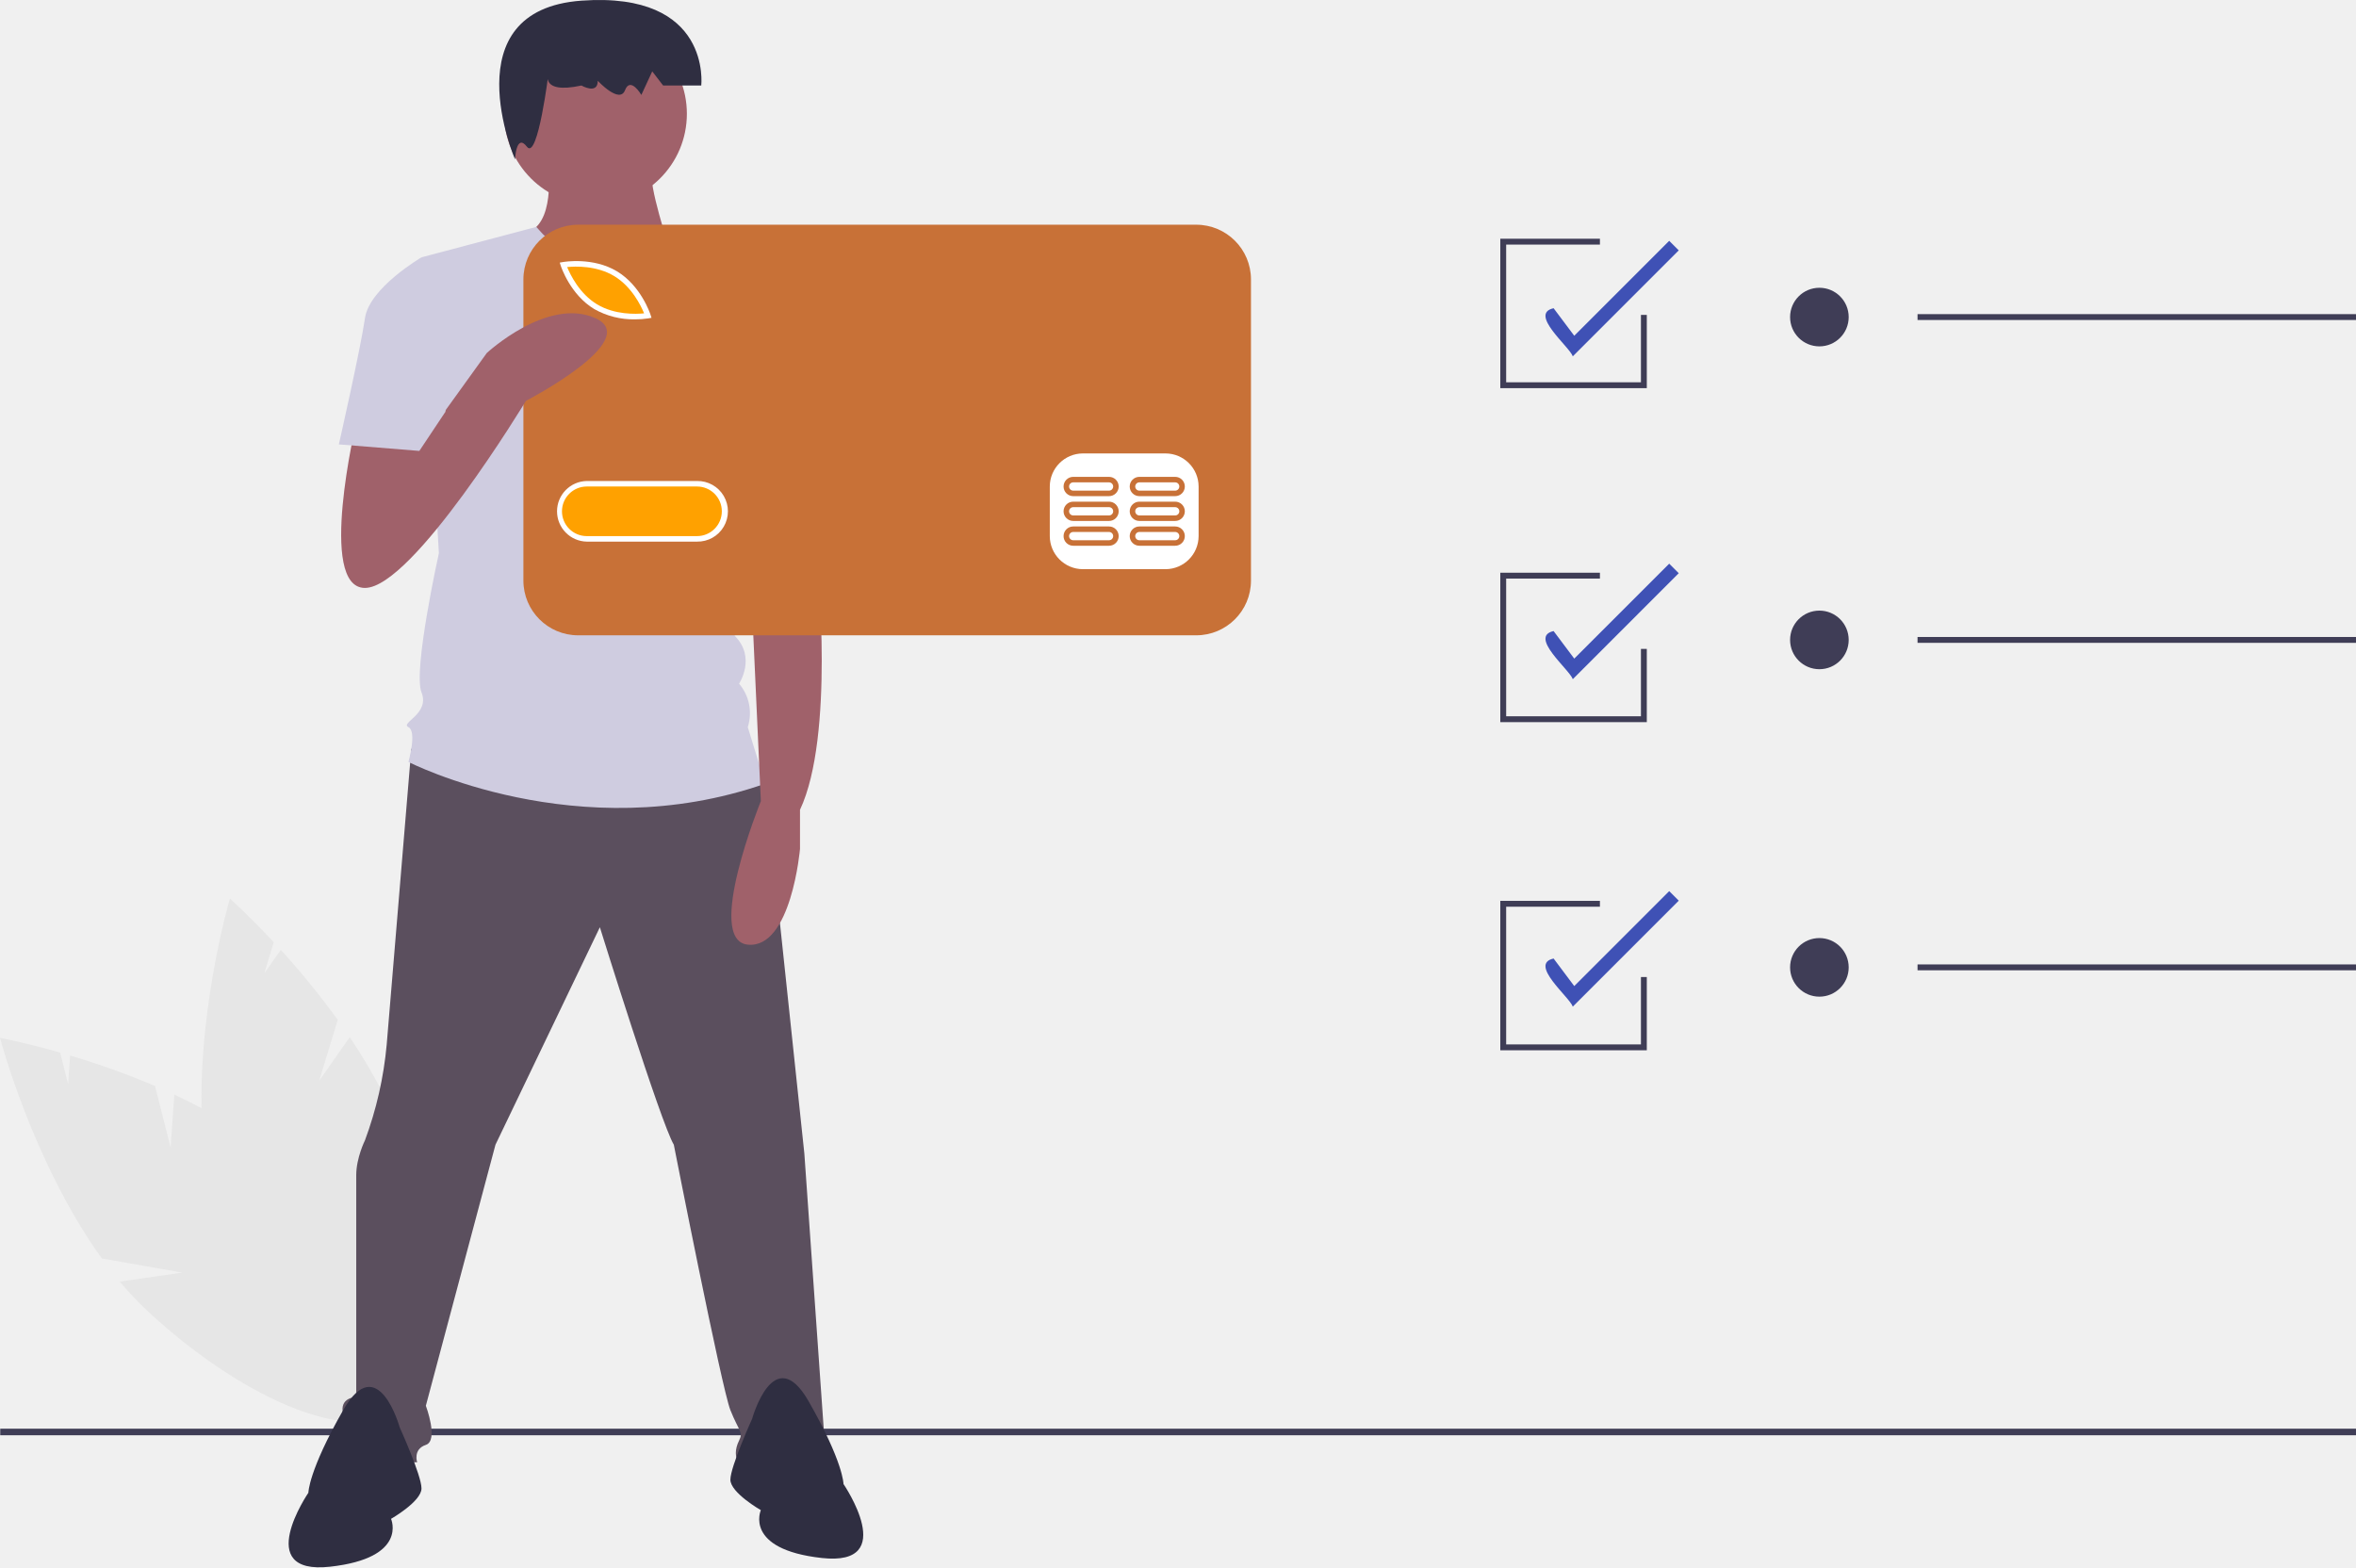
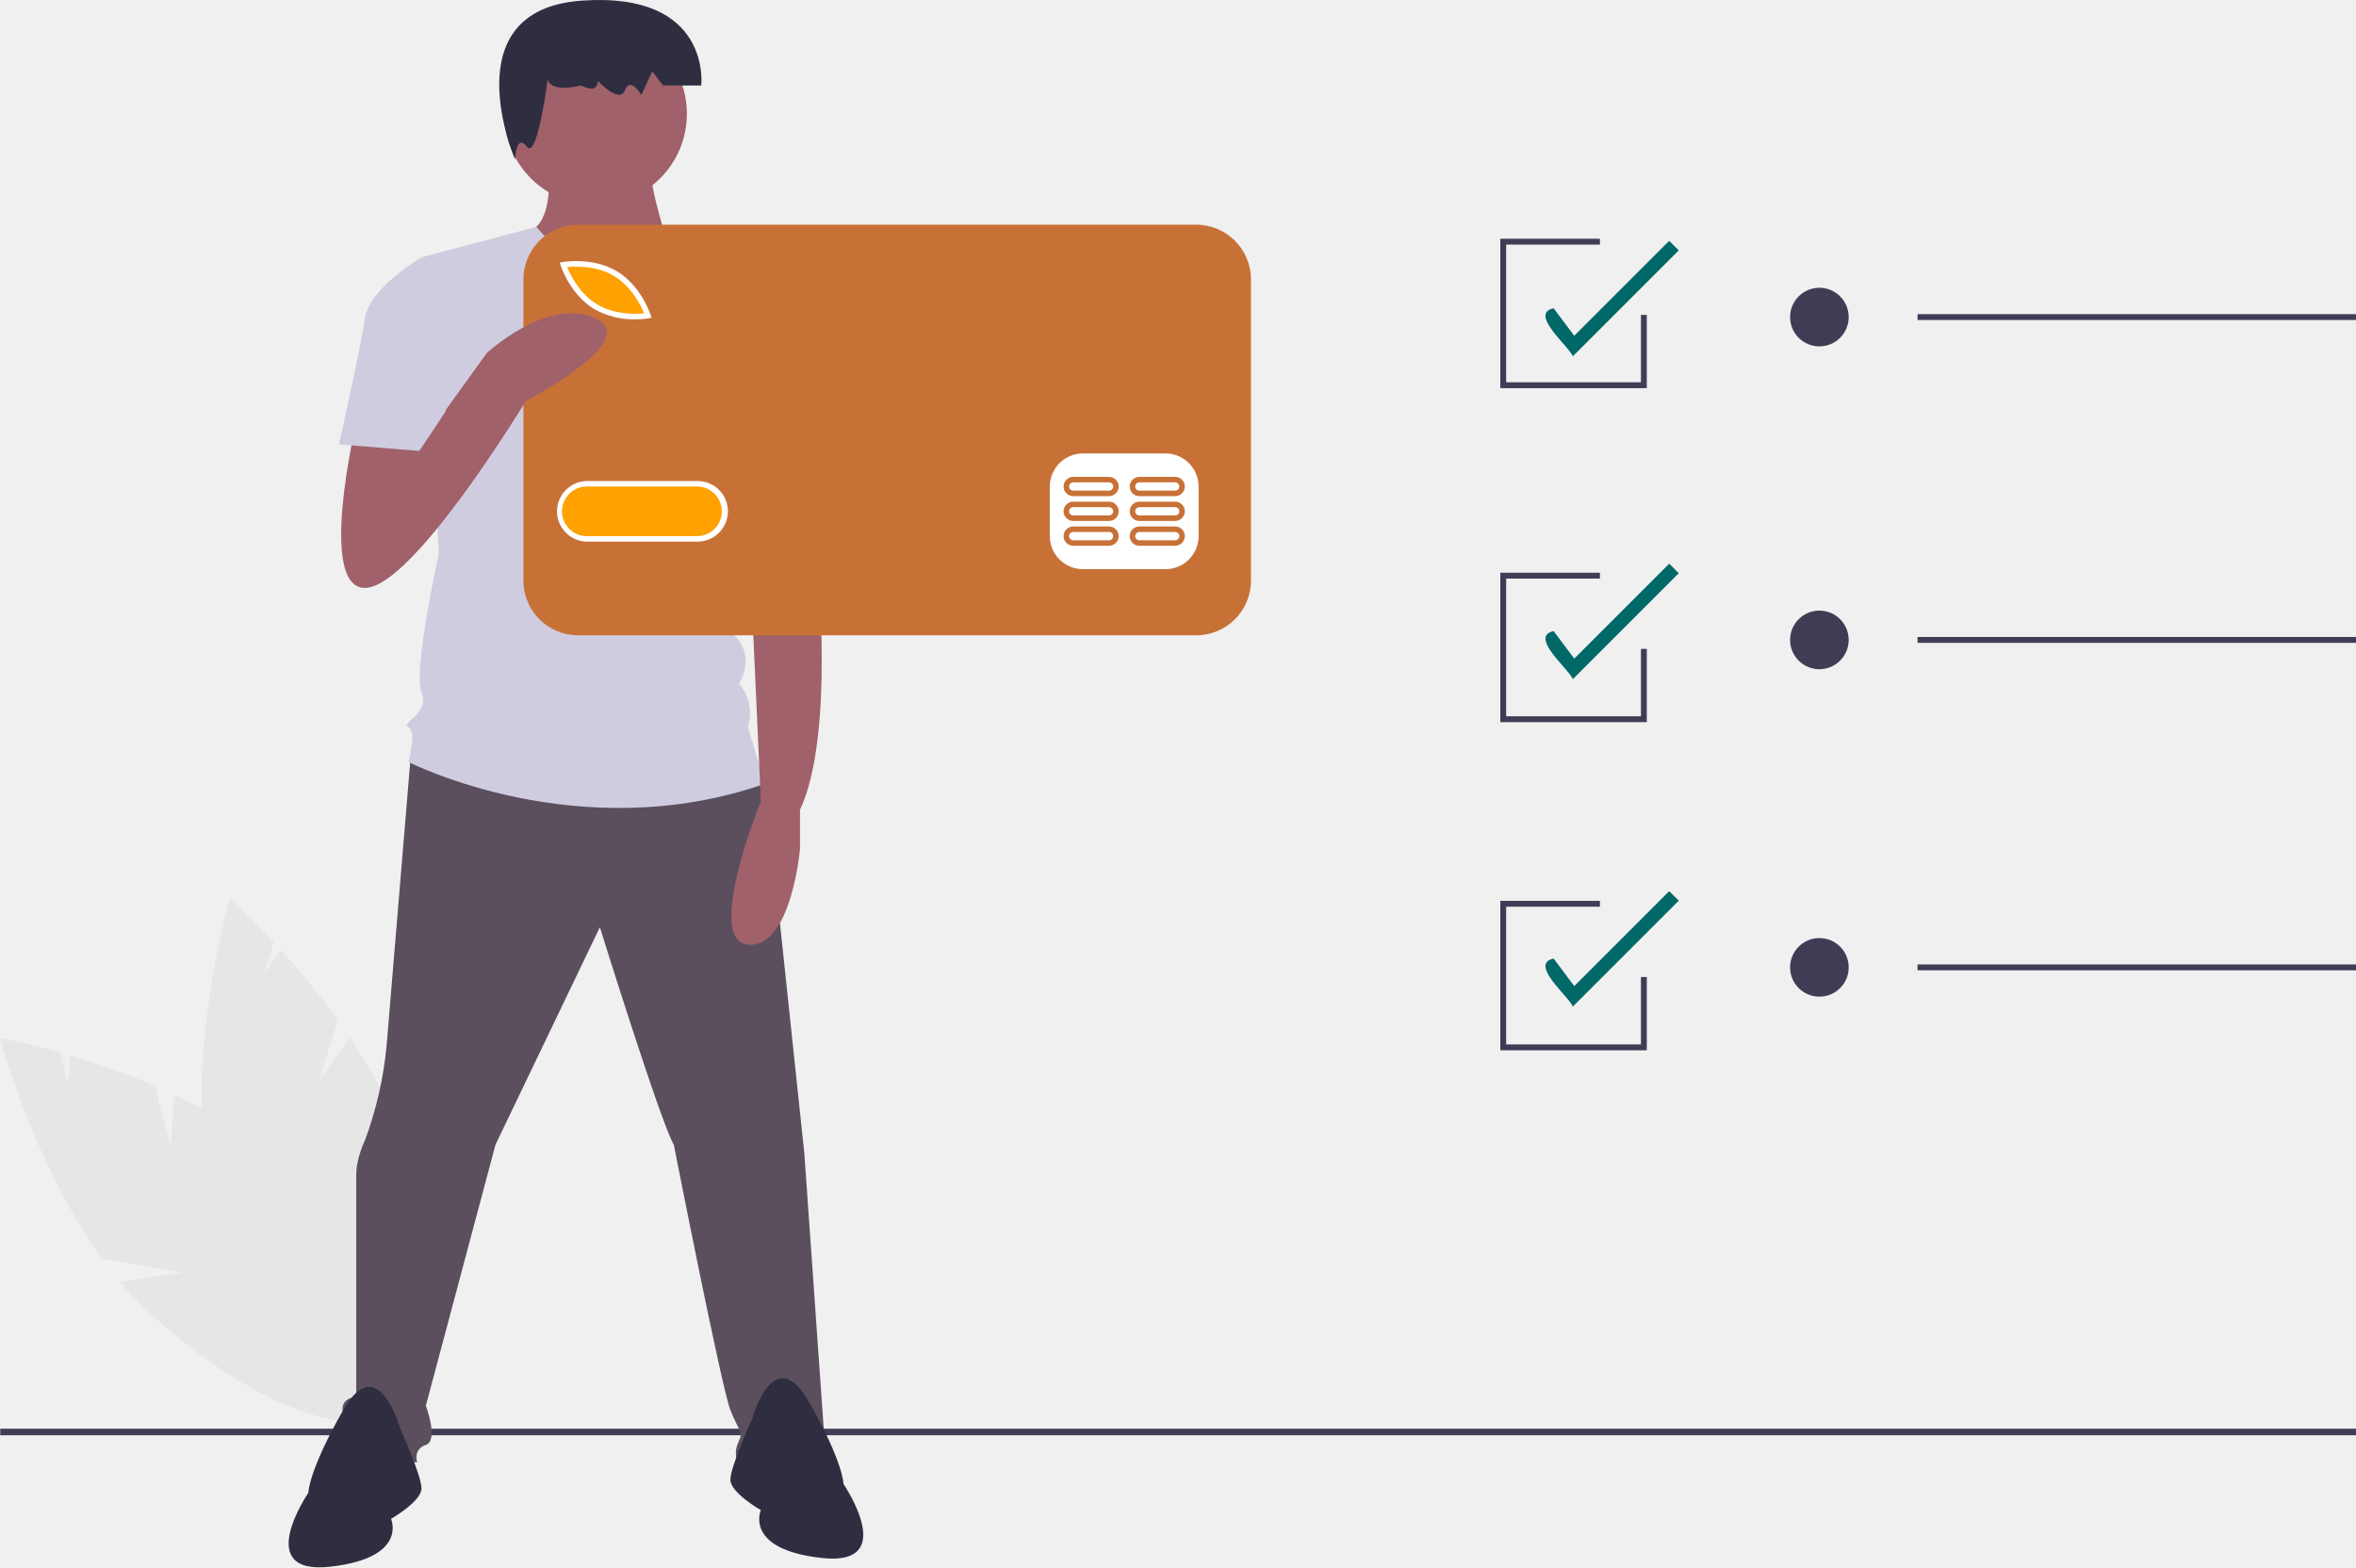
<svg xmlns="http://www.w3.org/2000/svg" width="212.747mm" height="141.544mm" viewBox="0 0 212.747 141.544" version="1.1" id="svg8">
  <defs id="defs2" />
  <g id="layer1" transform="translate(-4.222793,-57.65057)">
    <g id="g1010">
      <path id="path817" d="m 19.631,161.288 -1.411,-5.565 a 72.267,72.267 0 0 0 -7.667,-2.751 l -0.178,2.586 -0.722,-2.849 c -3.231,-0.923 -5.429,-1.329 -5.429,-1.329 0,0 2.969,11.291 9.197,19.923 l 7.256,1.275 -5.637,0.813 a 29.237,29.237 0 0 0 2.522,2.672 c 9.059,8.409 19.15,12.267 22.538,8.617 3.388,-3.65 -1.21,-13.425 -10.269,-21.834 -2.808,-2.607 -6.337,-4.699 -9.868,-6.345 z" style="fill:#e6e6e6;stroke-width:0.265" />
      <path id="path819" d="m 33.051,155.244 1.669,-5.494 a 72.267,72.267 0 0 0 -5.142,-6.318 l -1.489,2.122 0.854,-2.813 c -2.289,-2.46 -3.961,-3.944 -3.961,-3.944 0,0 -3.294,11.2 -2.425,21.808 l 5.553,4.842 -5.246,-2.218 a 29.238,29.238 0 0 0 0.777,3.591 c 3.409,11.881 10.052,20.4 14.839,19.026 4.787,-1.373 5.904,-12.118 2.495,-23.999 -1.057,-3.683 -2.996,-7.298 -5.168,-10.533 z" style="fill:#e6e6e6;stroke-width:0.265" />
      <rect id="rect821" height="0.593" width="212.725" y="186.675" x="4.244" style="fill:#3f3d56;stroke-width:0.252" />
      <path id="path823" d="m 41.364,125.281 c 0,0 -1.83,22 -2.223,26.714 a 33.525,33.525 0 0 1 -1.964,8.643 c 0,0 -0.786,1.571 -0.786,3.143 v 20.035 c 0,0 -1.571,0 -1.179,1.571 0.393,1.571 0.786,4.321 0.786,4.321 h 5.893 c 0,0 -0.393,-1.179 0.786,-1.571 1.179,-0.393 0,-3.536 0,-3.536 l 6.286,-23.571 9.428,-19.642 c 0,0 5.5,17.678 6.678,19.642 0,0 4.321,21.999 5.107,23.964 0.786,1.964 1.179,1.964 0.786,2.75 -0.393,0.786 -0.393,1.571 0,1.964 0.393,0.393 7.857,0 7.857,0 l -1.964,-27.892 -3.536,-33.392 -18.071,-5.5 z" style="fill:#5b4f5e;fill-opacity:1;stroke-width:0.265" />
      <path id="path825" d="m 40.32,186.566 c 0,0 -1.964,-7.071 -5.107,-1.571 -3.143,5.5 -3.143,7.464 -3.143,7.464 0,0 -5.107,7.464 1.964,6.678 7.071,-0.786 5.5,-4.321 5.5,-4.321 0,0 2.75,-1.571 2.75,-2.75 0,-1.179 -1.964,-5.5 -1.964,-5.5 z" style="fill:#2f2e41;stroke-width:0.265" />
      <path id="path827" d="m 72.141,185.78 c 0,0 1.964,-7.071 5.107,-1.571 3.143,5.5 3.143,7.464 3.143,7.464 0,0 5.107,7.464 -1.964,6.678 -7.071,-0.786 -5.5,-4.321 -5.5,-4.321 0,0 -2.75,-1.571 -2.75,-2.75 0,-1.179 1.964,-5.5 1.964,-5.5 z" style="fill:#2f2e41;stroke-width:0.265" />
      <path id="path829" d="m 53.677,72.248 c 0,0 0.786,5.107 -1.571,6.286 -2.357,1.179 5.107,5.5 7.071,5.5 1.964,0 5.5,-3.928 5.5,-3.928 0,0 -1.964,-5.893 -1.571,-7.071 z" style="fill:#a0616a;stroke-width:0.265" />
      <circle id="circle831" r="8.25" cy="67.926" cx="57.998" style="fill:#a0616a;stroke-width:0.265" />
      <path id="path833" d="M 74.105,84.819 64.284,78.869 c 0,0 -5.588,6.343 -11.633,-0.728 l -10.367,2.75 1.571,26.713 c 0,0 -2.357,10.607 -1.571,12.571 0.786,1.964 -1.964,2.75 -1.179,3.143 0.786,0.393 0,3.143 0,3.143 0,0 15.321,7.857 32.213,1.964 l -1.571,-5.107 a 4.122,4.122 0 0 0 -0.786,-3.928 c 0,0 1.571,-2.357 -0.393,-4.321 0,0 0.786,-3.536 -1.179,-5.107 l -0.393,-5.5 1.179,-2.75 z" style="fill:#cfcce0;stroke-width:0.265" />
      <path id="path835" d="m 53.776,64.096 c 0,0 -0.984,2.128 2.951,1.277 0,0 1.475,0.851 1.475,-0.426 0,0 1.967,2.128 2.459,0.851 0.492,-1.277 1.475,0.426 1.475,0.426 l 0.984,-2.128 0.984,1.277 h 3.442 c 0,0 0.984,-8.514 -10.819,-7.663 -11.802,0.851 -5.996,14.341 -5.996,14.341 0,0 0.095,-2.421 1.079,-1.144 0.984,1.277 1.967,-6.811 1.967,-6.811 z" style="fill:#2f2e41;stroke-width:0.265" />
      <path id="path837" d="m 77.641,100.533 0.393,8.25 c 0,0 1.571,15.321 -1.571,21.999 v 3.536 c 0,0 -0.786,9.035 -4.714,8.643 -3.928,-0.393 1.179,-12.964 1.179,-12.964 L 72.141,112.711 71.355,102.89 Z" style="fill:#a0616a;stroke-width:0.265" />
      <path id="path839" d="m 69.784,85.212 3.919,-0.637 a 19.133,19.133 0 0 1 5.509,10.065 c 1.179,6.286 1.571,7.464 1.571,7.464 l -9.428,2.357 -5.107,-9.821 z" style="fill:#cfcce0;stroke-width:0.265" />
      <rect id="rect841" height="30.796" width="61.995" y="80.728" x="52.911" style="fill:#ffffff;stroke-width:0.265" />
      <path id="path843" d="m 59.68,82.58 c -1.593,-0.958 -3.513,-0.885 -4.243,-0.811 0.278,0.679 1.112,2.41 2.705,3.368 1.597,0.96 3.514,0.885 4.243,0.812 -0.278,-0.679 -1.112,-2.411 -2.705,-3.369 z" style="fill:#ffa100;fill-opacity:1;stroke-width:0.265" />
      <path id="path845" d="m 67.164,101.586 h -9.955 a 2.24,2.24 0 1 0 0,4.48 h 9.955 a 2.24,2.24 0 1 0 0,-4.48 z" style="fill:#ffa100;fill-opacity:1;stroke-width:0.265" />
      <path id="path847" d="M 112.242,77.944 H 56.43 a 4.944,4.944 0 0 0 -4.944,4.944 v 27.193 a 4.944,4.944 0 0 0 4.944,4.944 h 55.812 a 4.944,4.944 0 0 0 4.944,-4.944 V 82.888 a 4.944,4.944 0 0 0 -4.944,-4.944 z m -57.193,3.373 c 0.11,-0.02 2.724,-0.465 4.888,0.837 2.164,1.302 2.995,3.819 3.03,3.926 l 0.087,0.271 -0.281,0.05 a 7.455,7.455 0 0 1 -1.211,0.089 7.212,7.212 0 0 1 -3.677,-0.927 c -2.164,-1.302 -2.995,-3.819 -3.03,-3.926 l -0.087,-0.271 z m 12.115,25.247 h -9.955 a 2.738,2.738 0 0 1 0,-5.475 h 9.955 a 2.738,2.738 0 1 1 0,5.475 z m 45.293,-0.498 a 2.995,2.995 0 0 1 -2.986,2.986 h -7.466 a 2.995,2.995 0 0 1 -2.986,-2.986 v -4.48 a 2.995,2.995 0 0 1 2.986,-2.986 h 7.466 a 2.995,2.995 0 0 1 2.986,2.986 z" style="fill:#c87137;fill-opacity:1;stroke-width:0.265" />
      <path id="path849" d="m 104.369,105.195 h -3.235 a 0.871,0.871 0 0 0 0,1.742 h 3.235 a 0.871,0.871 0 0 0 0,-1.742 z m 0,1.244 h -3.235 a 0.373,0.373 0 1 1 0,-0.747 h 3.235 a 0.373,0.373 0 0 1 0,0.747 z" style="fill:#c87137;fill-opacity:1;stroke-width:0.265" />
      <path id="path851" d="m 110.342,105.195 h -3.235 a 0.871,0.871 0 0 0 0,1.742 h 3.235 a 0.871,0.871 0 0 0 0,-1.742 z m 0,1.244 h -3.235 a 0.373,0.373 0 1 1 0,-0.747 h 3.235 a 0.373,0.373 0 0 1 0,0.747 z" style="fill:#c87137;fill-opacity:1;stroke-width:0.265" />
      <path id="path853" d="m 104.369,102.955 h -3.235 a 0.871,0.871 0 0 0 0,1.742 h 3.235 a 0.871,0.871 0 0 0 0,-1.742 z m 0,1.244 h -3.235 a 0.373,0.373 0 1 1 0,-0.747 h 3.235 a 0.373,0.373 0 1 1 0,0.747 z" style="fill:#c87137;fill-opacity:1;stroke-width:0.265" />
      <path id="path855" d="m 110.342,102.955 h -3.235 a 0.871,0.871 0 0 0 0,1.742 h 3.235 a 0.871,0.871 0 0 0 0,-1.742 z m 0,1.244 h -3.235 a 0.373,0.373 0 1 1 0,-0.747 h 3.235 a 0.373,0.373 0 1 1 0,0.747 z" style="fill:#c87137;fill-opacity:1;stroke-width:0.265" />
      <path id="path857" d="m 104.369,100.715 h -3.235 a 0.871,0.871 0 0 0 0,1.742 h 3.235 a 0.871,0.871 0 0 0 0,-1.742 z m 0,1.244 h -3.235 a 0.373,0.373 0 1 1 0,-0.747 h 3.235 a 0.373,0.373 0 0 1 0,0.747 z" style="fill:#c87137;fill-opacity:1;stroke-width:0.265" />
      <path id="path859" d="m 110.342,100.715 h -3.235 a 0.871,0.871 0 0 0 0,1.742 h 3.235 a 0.871,0.871 0 0 0 0,-1.742 z m 0,1.244 h -3.235 a 0.373,0.373 0 1 1 0,-0.747 h 3.235 a 0.373,0.373 0 0 1 0,0.747 z" style="fill:#c87137;fill-opacity:1;stroke-width:0.265" />
      <path id="path861" d="m 36.392,95.818 c 0,0 -3.536,14.928 0.786,14.928 4.321,0 14.535,-16.892 14.535,-16.892 0,0 10.607,-5.5 6.286,-7.464 -4.321,-1.964 -9.821,3.143 -9.821,3.143 l -6.346,8.811 -0.332,-4.489 z" style="fill:#a0616a;stroke-width:0.265" />
      <path id="path863" d="m 44.642,83.247 -2.357,-2.357 c 0,0 -4.714,2.75 -5.107,5.5 -0.393,2.75 -2.357,11.393 -2.357,11.393 l 7.268,0.589 2.357,-3.536 z" style="fill:#cfcce0;stroke-width:0.265" />
-       <path id="path865" d="m 146.246,89.83 c -0.296,-0.874 -4.007,-3.844 -1.733,-4.344 l 1.865,2.487 8.574,-8.574 0.862,0.862 z" style="fill:#3f51b5;stroke-width:0.265;fill-opacity:1" />
-       <path id="path867" d="m 146.246,118.986 c -0.296,-0.874 -4.007,-3.844 -1.733,-4.344 l 1.865,2.487 8.574,-8.574 0.862,0.862 z" style="fill:#3f51b5;stroke-width:0.265;fill-opacity:1" />
-       <path id="path869" d="m 146.246,148.558 c -0.296,-0.874 -4.007,-3.844 -1.733,-4.344 l 1.865,2.487 8.574,-8.574 0.862,0.862 z" style="fill:#3f51b5;stroke-width:0.265;fill-opacity:1" />
+       <path id="path865" d="m 146.246,89.83 c -0.296,-0.874 -4.007,-3.844 -1.733,-4.344 l 1.865,2.487 8.574,-8.574 0.862,0.862 z" style="fill:#016868;stroke-width:0.265;fill-opacity:1" />
+       <path id="path867" d="m 146.246,118.986 c -0.296,-0.874 -4.007,-3.844 -1.733,-4.344 l 1.865,2.487 8.574,-8.574 0.862,0.862 z" style="fill:#016868;stroke-width:0.265;fill-opacity:1" />
+       <path id="path869" d="m 146.246,148.558 c -0.296,-0.874 -4.007,-3.844 -1.733,-4.344 l 1.865,2.487 8.574,-8.574 0.862,0.862 z" style="fill:#016868;stroke-width:0.265;fill-opacity:1" />
      <circle id="circle871" r="2.646" cy="86.285" cx="168.514" style="fill:#3f3d56;stroke-width:0.265" />
      <rect id="rect873" height="0.529" width="39.592" y="86.02" x="177.377" style="fill:#3f3d56;stroke-width:0.255" />
      <circle id="circle875" r="2.646" cy="115.44" cx="168.514" style="fill:#3f3d56;stroke-width:0.265" />
      <rect id="rect877" height="0.529" width="39.592" y="115.176" x="177.377" style="fill:#3f3d56;stroke-width:0.255" />
      <circle id="circle879" r="2.646" cy="145.012" cx="168.514" style="fill:#3f3d56;stroke-width:0.265" />
      <rect id="rect881" height="0.529" width="39.592" y="144.747" x="177.377" style="fill:#3f3d56;stroke-width:0.255" />
      <polygon transform="matrix(0.2645833,0,0,0.2645833,-5.83138,69.82141)" id="polygon883" points="550.04,312.485 550.04,261.485 584.04,261.485 584.04,263.485 552.04,263.485 552.04,310.485 598.04,310.485 598.04,287.485 600.04,287.485 600.04,312.485 " style="fill:#3f3d56" />
      <polygon transform="matrix(0.2645833,0,0,0.2645833,-5.83138,69.82141)" id="polygon885" points="550.04,200.485 550.04,149.485 584.04,149.485 584.04,151.485 552.04,151.485 552.04,198.485 598.04,198.485 598.04,175.485 600.04,175.485 600.04,200.485 " style="fill:#3f3d56" />
      <polygon transform="matrix(0.2645833,0,0,0.2645833,-5.83138,69.82141)" id="polygon887" points="550.04,86.485 550.04,35.485 584.04,35.485 584.04,37.485 552.04,37.485 552.04,84.485 598.04,84.485 598.04,61.485 600.04,61.485 600.04,86.485 " style="fill:#3f3d56" />
    </g>
  </g>
</svg>
